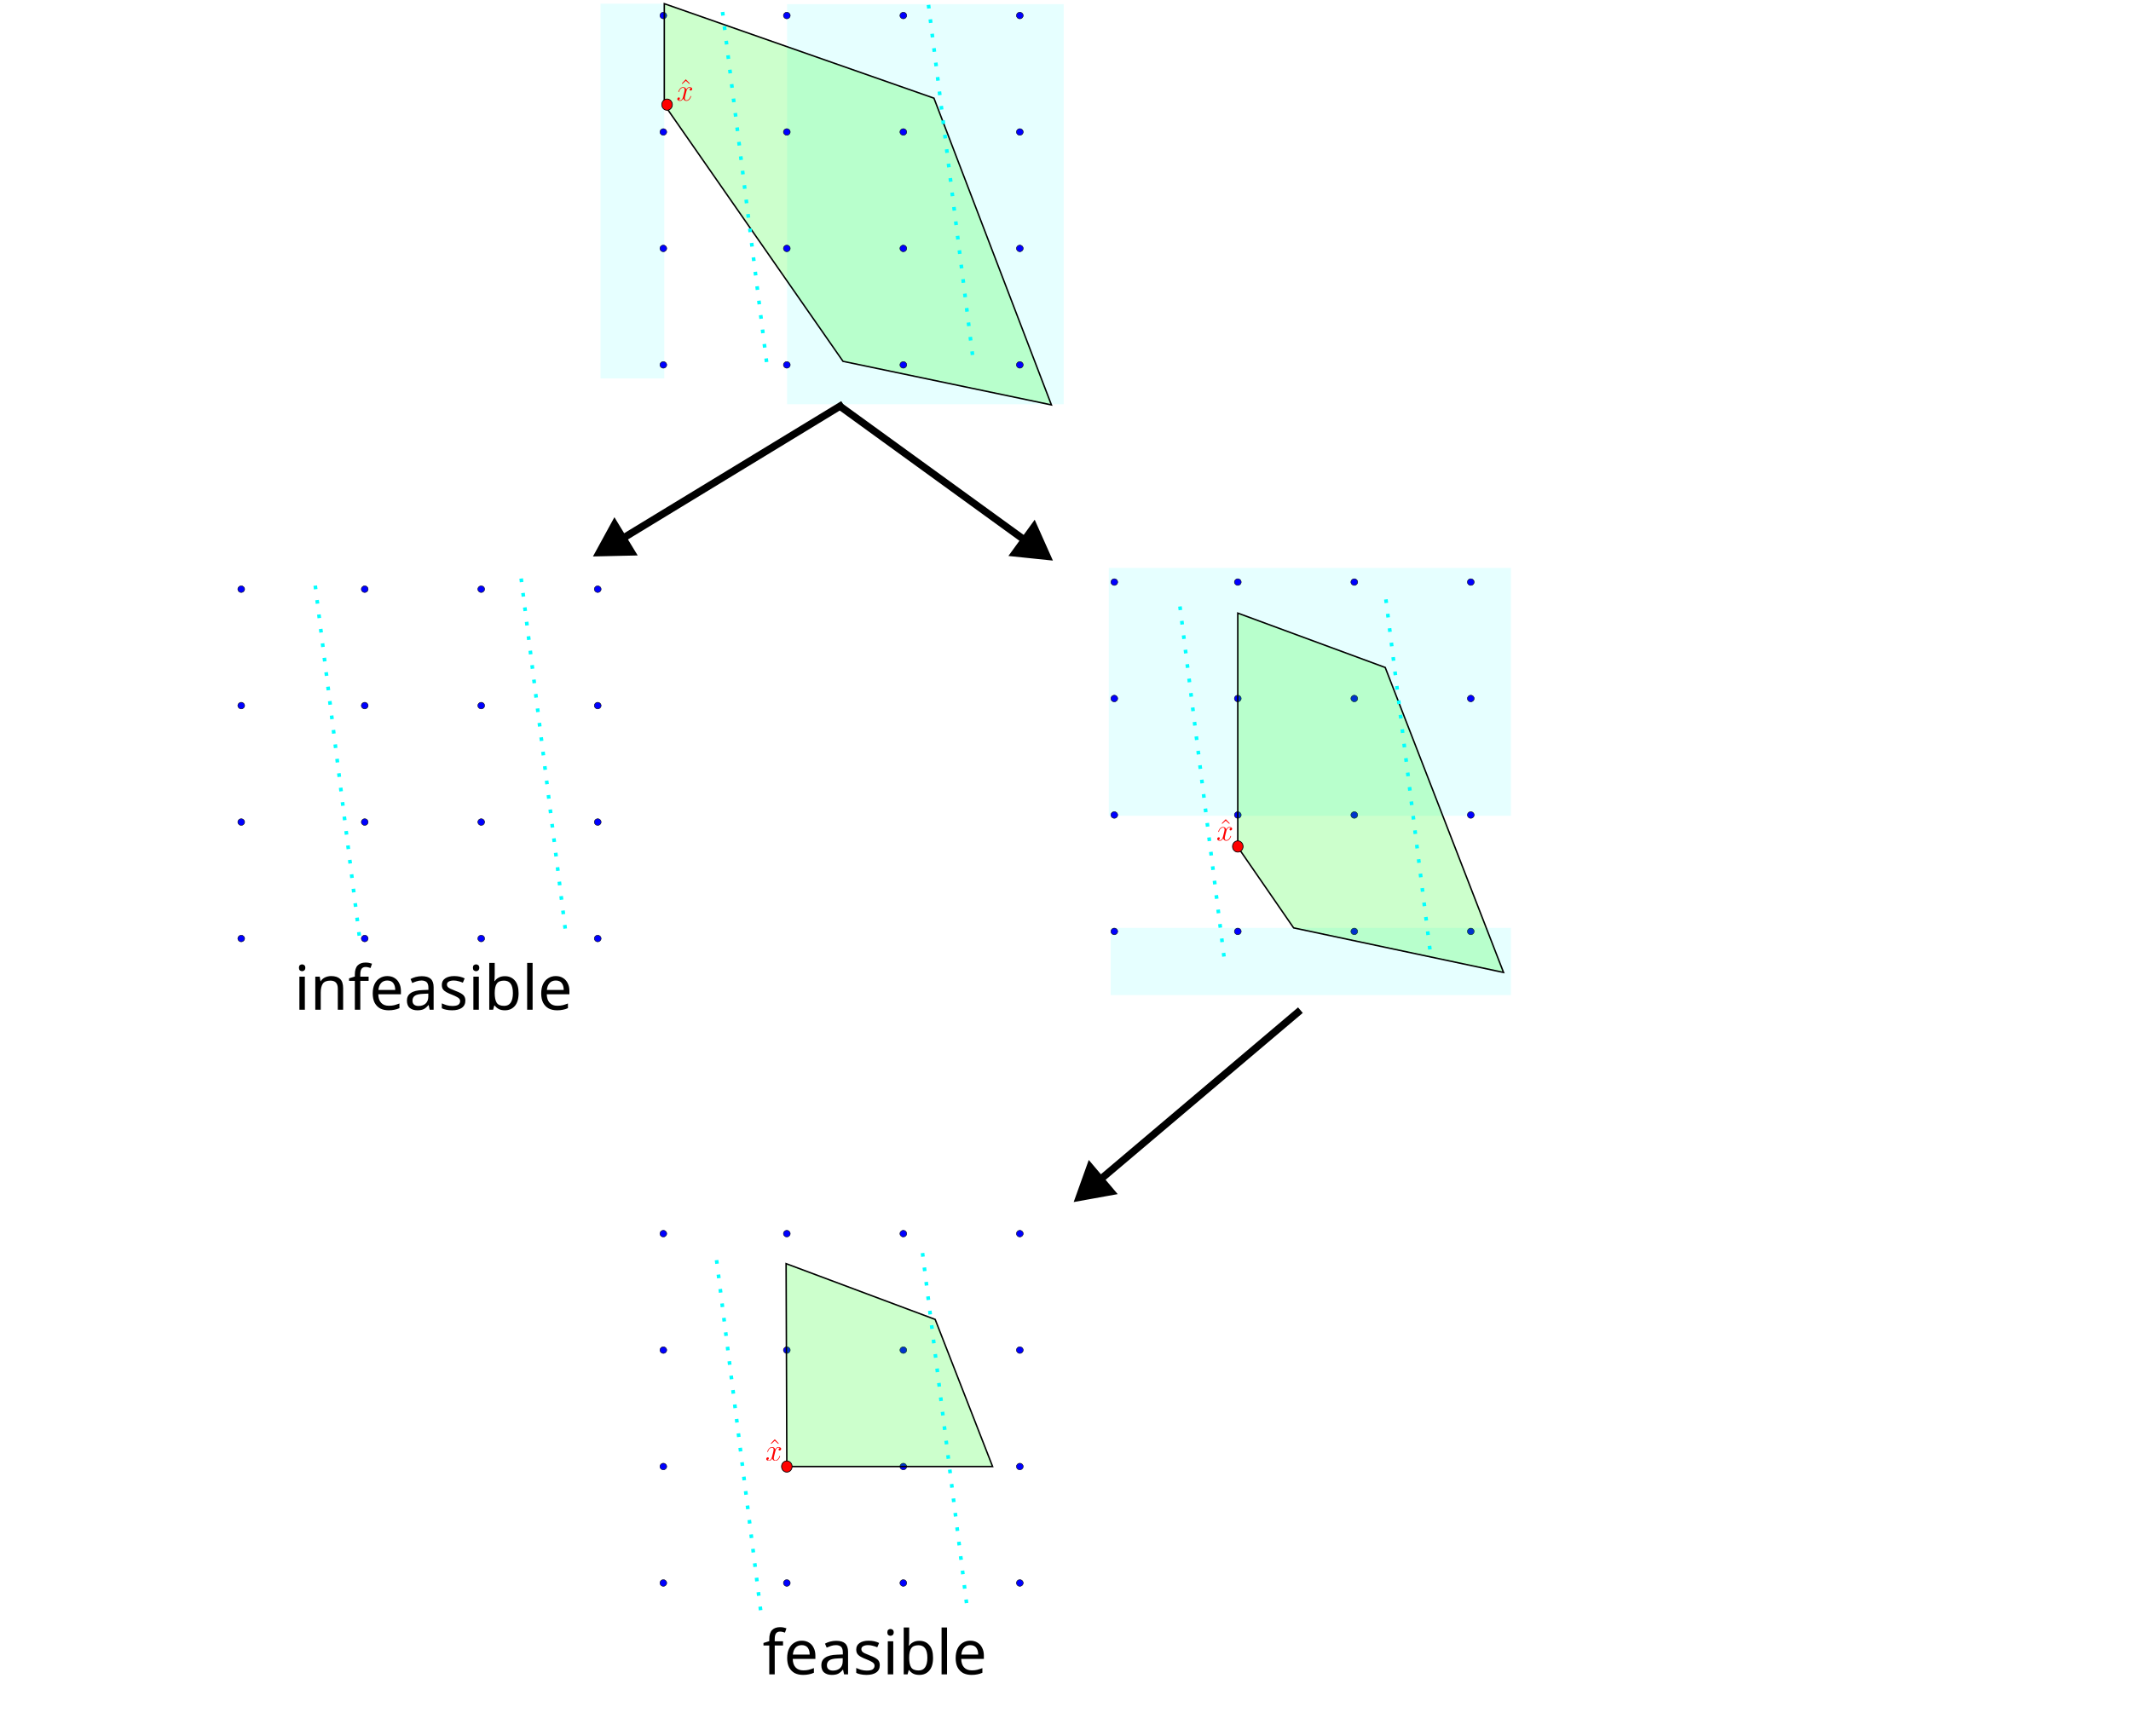
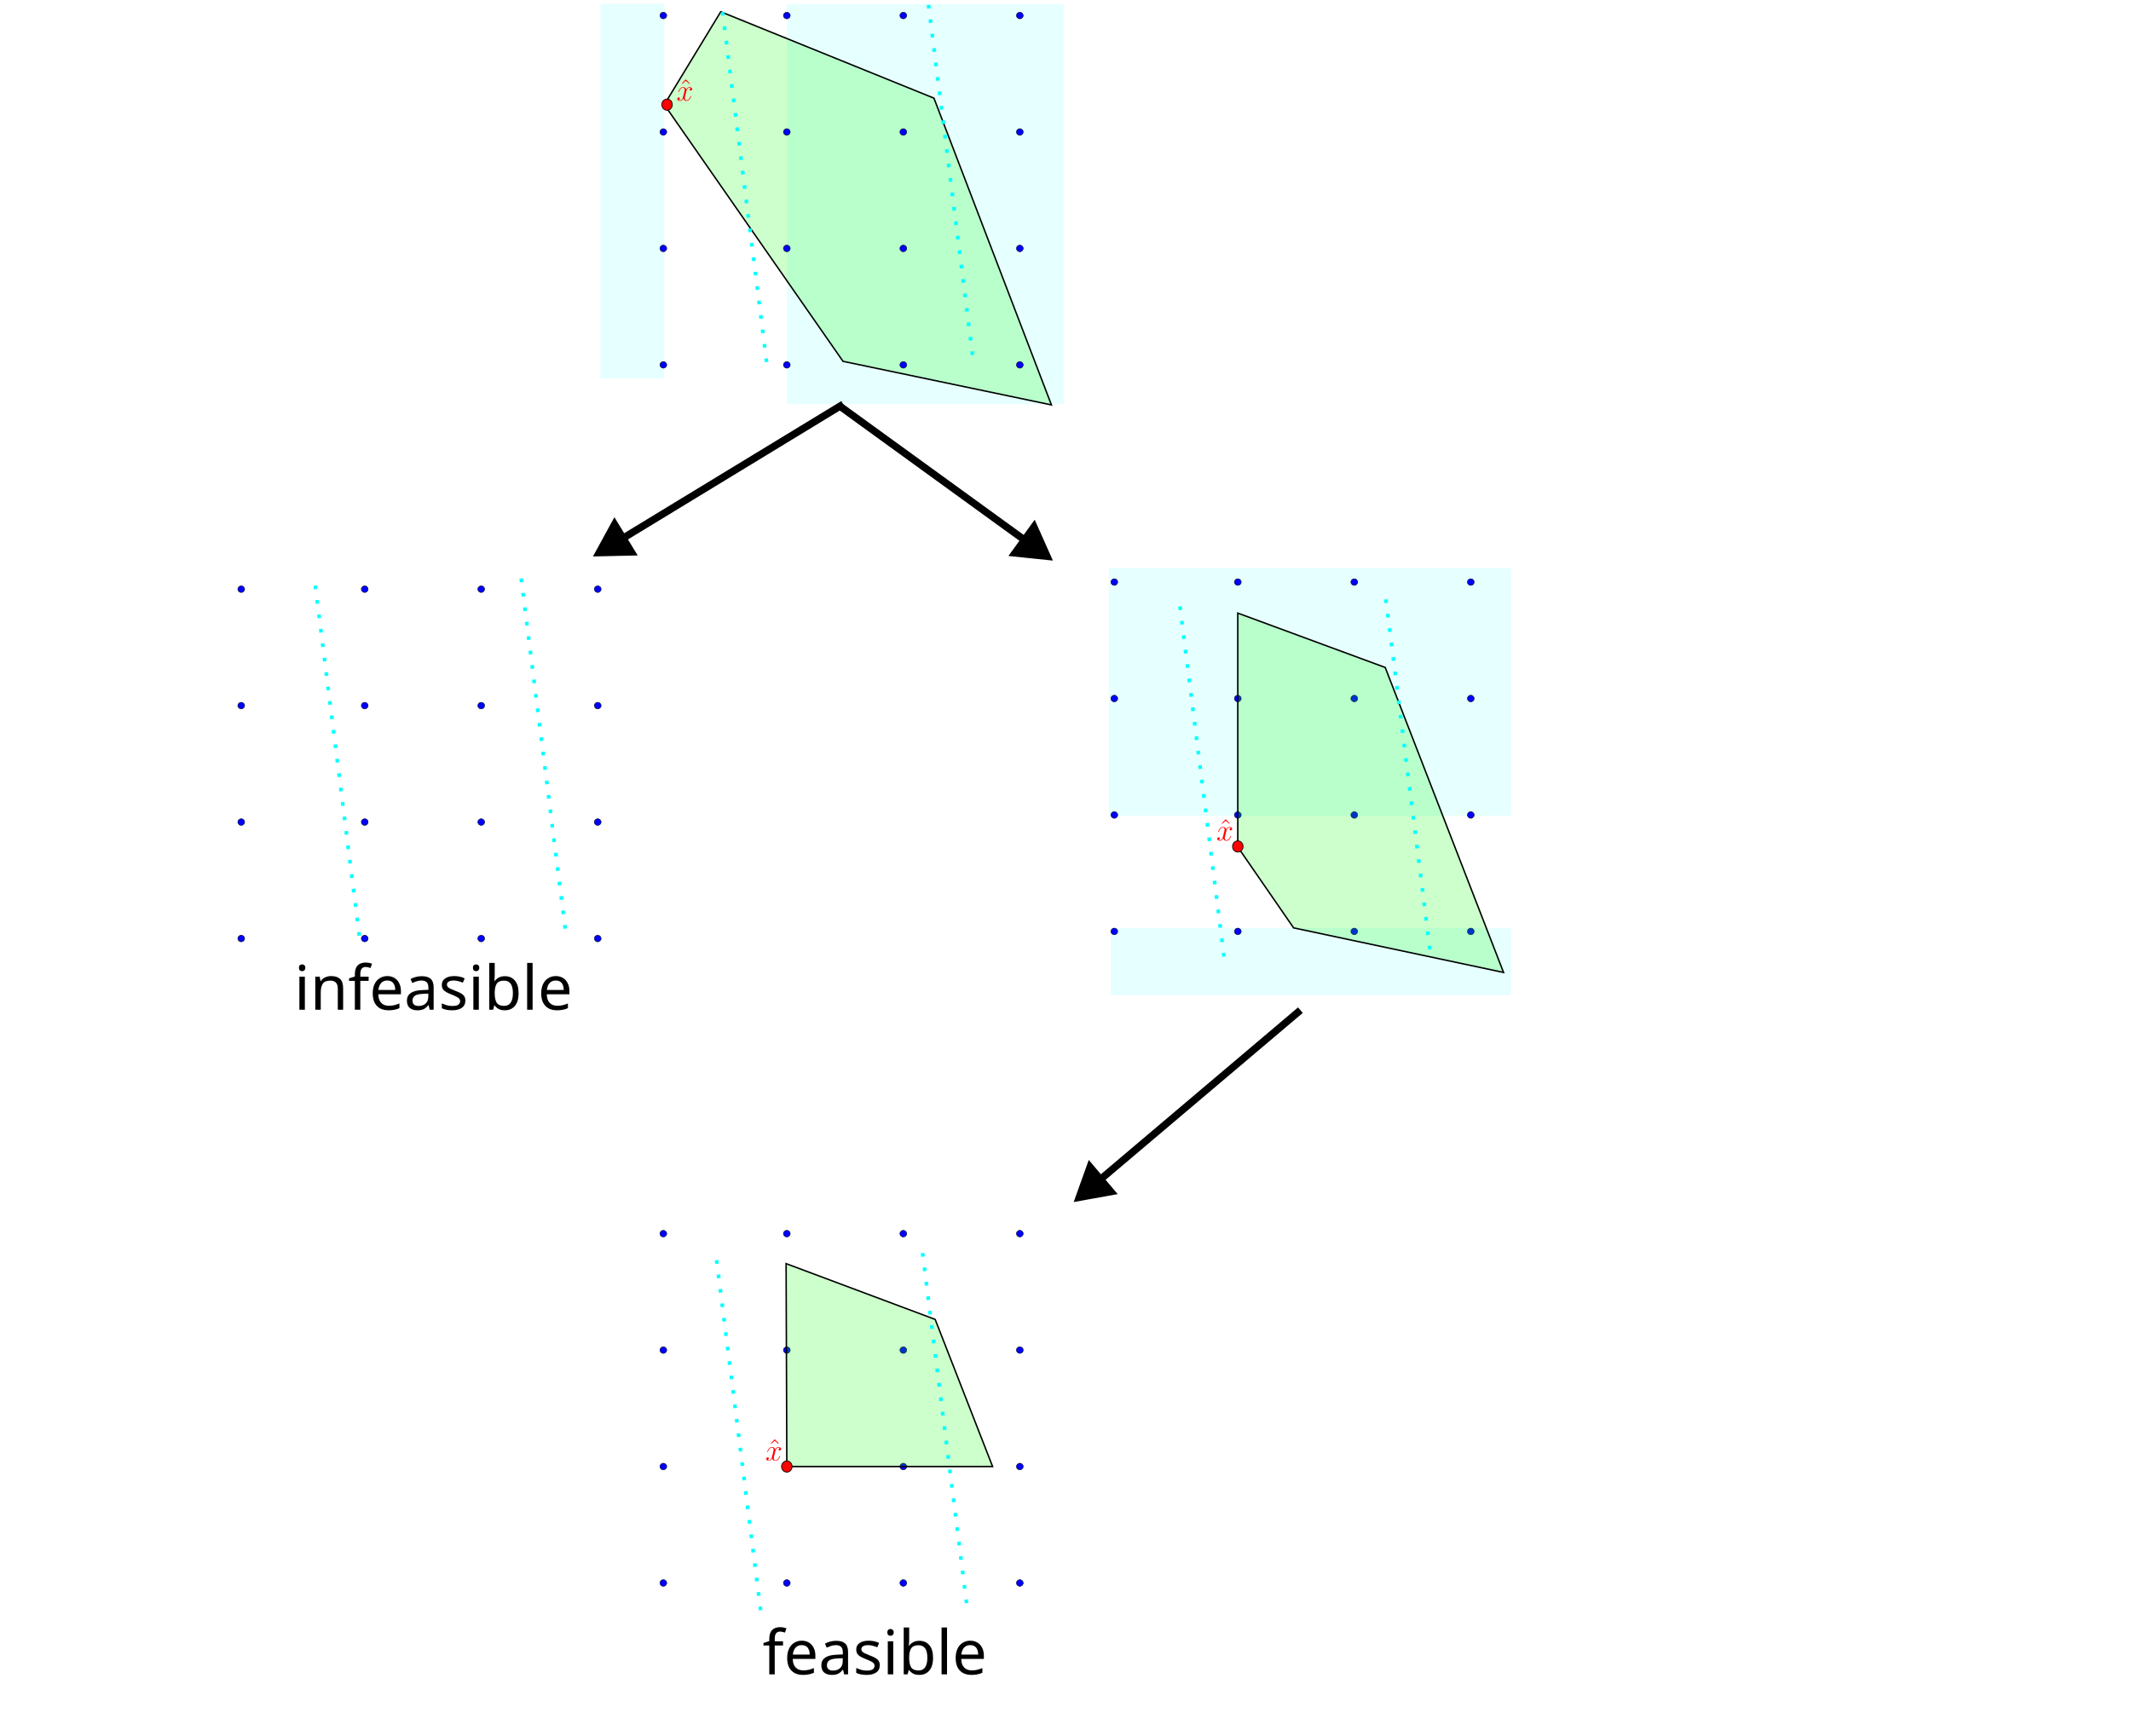
<svg xmlns="http://www.w3.org/2000/svg" width="292.876mm" height="238.552mm" viewBox="0 0 292.876 238.552" version="1.1" id="svg37558">
  <defs id="defs37555">
    <marker style="overflow:visible" id="TriangleStart" refX="0" refY="0" orient="auto-start-reverse" markerWidth="5.324" markerHeight="6.155" viewBox="0 0 5.324 6.155" preserveAspectRatio="xMidYMid">
      <path transform="scale(0.5)" style="fill:context-stroke;fill-rule:evenodd;stroke:context-stroke;stroke-width:1pt" d="M 5.77,0 -2.88,5 V -5 Z" id="path135" />
    </marker>
    <clipPath id="clipPath9973">
      <path clip-rule="nonzero" d="M 14,14 H 43 V 28.836 H 14 Z m 0,0" id="path6578" />
    </clipPath>
    <clipPath id="clipPath9062">
      <path clip-rule="nonzero" d="m 7,5 h 12 v 6.066 H 7 Z m 0,0" id="path4863" />
    </clipPath>
    <clipPath id="clipPath1590">
      <path clip-rule="nonzero" d="m 7,5 h 9 v 6.066 H 7 Z m 0,0" id="path7390" />
    </clipPath>
    <clipPath id="clipPath2948">
      <path clip-rule="nonzero" d="m 15,5 h 5 v 6.066 h -5 z m 0,0" id="path7932" />
    </clipPath>
    <clipPath id="clipPath7494">
      <path clip-rule="nonzero" d="m 20,5 h 12 v 6.066 H 20 Z m 0,0" id="path9555" />
    </clipPath>
    <clipPath id="clipPath3567">
      <path clip-rule="nonzero" d="M 0,0 H 34 V 11.988 H 0 Z m 0,0" id="path1464" />
    </clipPath>
    <clipPath id="clipPath9450">
      <path clip-rule="nonzero" d="m 41,6 h 13 v 5.988 H 41 Z m 0,0" id="path8909" />
    </clipPath>
    <clipPath id="clipPath243">
      <path clip-rule="nonzero" d="m 54,0 h 4 v 11.988 h -4 z m 0,0" id="path9050" />
    </clipPath>
    <clipPath id="clipPath5425">
      <path clip-rule="nonzero" d="M 0,0 H 5 V 5.148 H 0 Z m 0,0" id="path3411" />
    </clipPath>
    <clipPath id="clipPath4204">
      <path clip-rule="nonzero" d="M 0,3 H 6.652 V 8.301 H 0 Z m 0,0" id="path243" />
    </clipPath>
    <clipPath id="clipPath4726">
      <path clip-rule="nonzero" d="M 0,0 H 34 V 11.953 H 0 Z m 0,0" id="path5399" />
    </clipPath>
    <clipPath id="clipPath4014">
      <path clip-rule="nonzero" d="m 41,0 h 4 v 11.953 h -4 z m 0,0" id="path1291" />
    </clipPath>
    <clipPath id="clipPath6702">
      <path clip-rule="nonzero" d="M 0,2 H 7 V 8.047 H 0 Z m 0,0" id="path7622" />
    </clipPath>
    <clipPath id="clipPath7501">
      <path clip-rule="nonzero" d="M 0,3 H 6.652 V 8.301 H 0 Z m 0,0" id="path256" />
    </clipPath>
    <clipPath id="clipPath4959">
      <path clip-rule="nonzero" d="M 1,0 H 4 V 11.953 H 1 Z m 0,0" id="path8237" />
    </clipPath>
    <clipPath id="clipPath1500">
      <path clip-rule="nonzero" d="m 26,7 h 3 v 4.953 h -3 z m 0,0" id="path7387" />
    </clipPath>
    <clipPath id="clipPath6884">
      <path clip-rule="nonzero" d="m 43,0 h 4 v 11.953 h -4 z m 0,0" id="path5489" />
    </clipPath>
    <clipPath id="clipPath5482">
      <path clip-rule="nonzero" d="M 1,0 H 4 V 11.953 H 1 Z m 0,0" id="path7179" />
    </clipPath>
    <clipPath id="clipPath234">
      <path clip-rule="nonzero" d="m 29,7 h 3 v 4.953 h -3 z m 0,0" id="path5732" />
    </clipPath>
    <clipPath id="clipPath3980">
      <path clip-rule="nonzero" d="m 46,0 h 4 v 11.953 h -4 z m 0,0" id="path2864" />
    </clipPath>
    <clipPath id="clipPath1033">
      <path clip-rule="nonzero" d="M 1,0 H 4 V 11.953 H 1 Z m 0,0" id="path2771" />
    </clipPath>
    <clipPath id="clipPath563">
      <path clip-rule="nonzero" d="m 29,7 h 3 v 4.953 h -3 z m 0,0" id="path4974" />
    </clipPath>
    <clipPath id="clipPath8352">
      <path clip-rule="nonzero" d="M 43,0 H 53 V 11.953 H 43 Z m 0,0" id="path4824" />
    </clipPath>
    <clipPath id="clipPath3891">
      <path clip-rule="nonzero" d="M 1,0 H 4 V 11.953 H 1 Z m 0,0" id="path7264" />
    </clipPath>
    <clipPath id="clipPath8942">
      <path clip-rule="nonzero" d="m 29,7 h 3 v 4.953 h -3 z m 0,0" id="path4044" />
    </clipPath>
    <clipPath id="clipPath8629">
      <path clip-rule="nonzero" d="M 43,0 H 53 V 11.953 H 43 Z m 0,0" id="path1640" />
    </clipPath>
  </defs>
  <g id="layer1" transform="translate(-237.2349,-9.895489)">
    <rect style="fill:#00ffff;fill-opacity:0.1;stroke:none;stroke-width:0.106;stroke-dasharray:none;stroke-opacity:1" id="rect66826" width="8.762" height="51.512" x="319.771" y="10.402" />
    <rect style="fill:#00ffff;fill-opacity:0.1;stroke:none;stroke-width:0.228;stroke-dasharray:none;stroke-opacity:1" id="rect67036" width="38.013" height="54.993" x="345.411" y="10.467" />
    <ellipse style="fill:#0000ff;fill-opacity:1;stroke:#000000;stroke-width:0.063;stroke-dasharray:none;stroke-opacity:1" id="path3632" cx="328.4" cy="12.029" rx="0.468" ry="0.455" />
    <ellipse style="fill:#0000ff;fill-opacity:1;stroke:#000000;stroke-width:0.063;stroke-dasharray:none;stroke-opacity:1" id="ellipse5556" cx="345.373" cy="12.029" rx="0.468" ry="0.455" />
    <ellipse style="fill:#0000ff;fill-opacity:1;stroke:#000000;stroke-width:0.063;stroke-dasharray:none;stroke-opacity:1" id="ellipse5560" cx="361.384" cy="12.029" rx="0.468" ry="0.455" />
    <ellipse style="fill:#0000ff;fill-opacity:1;stroke:#000000;stroke-width:0.063;stroke-dasharray:none;stroke-opacity:1" id="ellipse5564" cx="377.395" cy="12.029" rx="0.468" ry="0.455" />
    <ellipse style="fill:#0000ff;fill-opacity:1;stroke:#000000;stroke-width:0.063;stroke-dasharray:none;stroke-opacity:1" id="ellipse5584" cx="328.4" cy="28.037" rx="0.468" ry="0.455" />
-     <path style="fill:#00ff00;fill-opacity:0.2;stroke:#000000;stroke-width:0.2;stroke-dasharray:none;stroke-opacity:1" d="m 328.533,10.402 v 13.878 l 24.562,35.284 28.642,5.99 -16.144,-42.164 z" id="path81279" />
+     <path style="fill:#00ff00;fill-opacity:0.2;stroke:#000000;stroke-width:0.2;stroke-dasharray:none;stroke-opacity:1" d="m 336.292,11.511 -7.759,12.769 24.562,35.284 28.642,5.99 -16.144,-42.164 z" id="path81279" />
    <ellipse style="fill:#0000ff;fill-opacity:1;stroke:#000000;stroke-width:0.063;stroke-dasharray:none;stroke-opacity:1" id="ellipse5588" cx="345.373" cy="28.037" rx="0.468" ry="0.455" />
    <ellipse style="fill:#0000ff;fill-opacity:1;stroke:#000000;stroke-width:0.063;stroke-dasharray:none;stroke-opacity:1" id="ellipse5592" cx="361.384" cy="28.037" rx="0.468" ry="0.455" />
    <ellipse style="fill:#0000ff;fill-opacity:1;stroke:#000000;stroke-width:0.063;stroke-dasharray:none;stroke-opacity:1" id="ellipse5596" cx="377.395" cy="28.037" rx="0.468" ry="0.455" />
    <ellipse style="fill:#0000ff;fill-opacity:1;stroke:#000000;stroke-width:0.063;stroke-dasharray:none;stroke-opacity:1" id="ellipse5616" cx="328.4" cy="44.044" rx="0.468" ry="0.455" />
    <ellipse style="fill:#0000ff;fill-opacity:1;stroke:#000000;stroke-width:0.063;stroke-dasharray:none;stroke-opacity:1" id="ellipse5620" cx="345.373" cy="44.044" rx="0.468" ry="0.455" />
    <ellipse style="fill:#0000ff;fill-opacity:1;stroke:#000000;stroke-width:0.063;stroke-dasharray:none;stroke-opacity:1" id="ellipse5624" cx="361.384" cy="44.044" rx="0.468" ry="0.455" />
    <ellipse style="fill:#0000ff;fill-opacity:1;stroke:#000000;stroke-width:0.063;stroke-dasharray:none;stroke-opacity:1" id="ellipse5628" cx="377.395" cy="44.044" rx="0.468" ry="0.455" />
    <ellipse style="fill:#0000ff;fill-opacity:1;stroke:#000000;stroke-width:0.063;stroke-dasharray:none;stroke-opacity:1" id="ellipse5648" cx="328.4" cy="60.051" rx="0.468" ry="0.455" />
    <ellipse style="fill:#0000ff;fill-opacity:1;stroke:#000000;stroke-width:0.063;stroke-dasharray:none;stroke-opacity:1" id="ellipse5652" cx="345.373" cy="60.051" rx="0.468" ry="0.455" />
    <ellipse style="fill:#0000ff;fill-opacity:1;stroke:#000000;stroke-width:0.063;stroke-dasharray:none;stroke-opacity:1" id="ellipse5656" cx="361.384" cy="60.051" rx="0.468" ry="0.455" />
    <ellipse style="fill:#0000ff;fill-opacity:1;stroke:#000000;stroke-width:0.063;stroke-dasharray:none;stroke-opacity:1" id="ellipse5660" cx="377.395" cy="60.051" rx="0.468" ry="0.455" />
    <g transform="translate(72.94624,30.08684)" id="g17785" style="fill:#00ffff">
      <g clip-path="url(#clipPath5425)" id="g17" transform="matrix(0.352778,0,0,0.352778,-0.170877,0.0418483)" style="fill:#00ffff">
        <g fill="#000000" fill-opacity="1" id="g15" style="fill:#00ffff">
          <g id="use13" transform="translate(0,5.147)" style="fill:#00ffff">
            <path d="M 3.647,2.724 C 3.429,2.703 3.321,2.692 3.134,2.831 3.052,2.87 2.909,3.044 2.891,3.231 2.868,3.464 3.024,3.637 3.258,3.659 3.537,3.687 3.888,3.47 3.934,3.003 3.99,2.428 3.488,1.939 2.664,1.859 1.109,1.707 -0.612,3.25 -0.777,4.945 -0.877,5.972 -0.332,6.982 0.881,7.101 2.498,7.259 3.647,6.099 3.662,5.944 3.67,5.866 3.598,5.796 3.552,5.792 3.521,5.789 3.504,5.803 3.384,5.901 2.523,6.837 1.387,6.899 0.92,6.854 0.112,6.775 -0.083,6.033 -0.025,5.443 0.016,5.023 0.331,3.892 0.829,3.124 1.195,2.594 1.91,2.021 2.657,2.094 c 0.156,0.015 0.807,0.095 0.99,0.63 z m 0,0" id="path23" style="fill:#00ffff" />
          </g>
        </g>
      </g>
    </g>
    <path style="fill:#000000;fill-opacity:0.2;stroke:#000000;stroke-width:1;stroke-dasharray:none;stroke-opacity:1;marker-end:url(#TriangleStart)" d="M 353.117,65.461 321.762,84.543" id="path47244" />
    <path style="fill:#000000;fill-opacity:0.2;stroke:#000000;stroke-width:1;stroke-dasharray:none;stroke-opacity:1;marker-end:url(#TriangleStart)" d="m 352.614,65.69 26.454,19.18" id="path48163" />
    <path style="fill:#000000;fill-opacity:0.2;stroke:#000000;stroke-width:1;stroke-dasharray:none;stroke-opacity:1;marker-end:url(#TriangleStart)" d="m 415.959,148.755 -28.453,24.084" id="path70128" />
    <text xml:space="preserve" style="font-size:8.467px;font-family:Calibri;-inkscape-font-specification:Calibri;fill:#000000;fill-opacity:1;stroke:none;stroke-width:0.2;stroke-dasharray:none;stroke-opacity:1" x="277.664" y="148.696" id="text70186">
      <tspan id="tspan70184" style="font-size:8.467px;fill:#000000;fill-opacity:1;stroke-width:0.2" x="277.664" y="148.696">infeasible</tspan>
    </text>
    <ellipse style="fill:#ff0000;fill-opacity:1;stroke:#000000;stroke-width:0.103;stroke-dasharray:none;stroke-opacity:1" id="ellipse46950" cx="328.913" cy="24.28" rx="0.727" ry="0.772" />
    <g transform="translate(330.3186,20.79866)" id="g47077" style="fill:#ff0000">
      <g fill="#000000" fill-opacity="1" id="g19" transform="matrix(0.352778,0,0,0.352778,-0.115755,-0.001808)" style="fill:#ff0000">
        <g id="use17" transform="translate(0.725,8.302)" style="fill:#ff0000">
          <path d="m 2.922,-8.297 -1.562,1.625 0.188,0.188 1.375,-1.234 1.375,1.234 0.188,-0.188 z m 0,0" id="path31" style="fill:#ff0000" />
        </g>
      </g>
      <g clip-path="url(#clipPath7501)" id="g25" transform="matrix(0.352778,0,0,0.352778,-0.115755,-0.001808)" style="fill:#ff0000">
        <g fill="#000000" fill-opacity="1" id="g23" style="fill:#ff0000">
          <g id="use21" transform="translate(0,8.302)" style="fill:#ff0000">
            <path d="m 5.672,-4.875 c -0.391,0.062 -0.531,0.359 -0.531,0.578 0,0.297 0.219,0.391 0.391,0.391 0.359,0 0.609,-0.312 0.609,-0.641 0,-0.5 -0.578,-0.719 -1.078,-0.719 -0.719,0 -1.125,0.719 -1.234,0.938 -0.281,-0.891 -1.016,-0.938 -1.234,-0.938 -1.219,0 -1.859,1.562 -1.859,1.828 0,0.047 0.047,0.109 0.125,0.109 0.094,0 0.125,-0.078 0.141,-0.125 0.406,-1.328 1.219,-1.578 1.562,-1.578 0.531,0 0.641,0.5 0.641,0.781 0,0.266 -0.078,0.547 -0.219,1.125 L 2.578,-1.5 c -0.172,0.719 -0.516,1.375 -1.156,1.375 -0.062,0 -0.359,0 -0.609,-0.156 C 1.25,-0.359 1.344,-0.719 1.344,-0.859 1.344,-1.094 1.156,-1.25 0.938,-1.25 c -0.297,0 -0.609,0.266 -0.609,0.641 0,0.5 0.562,0.734 1.078,0.734 0.578,0 0.984,-0.453 1.234,-0.953 C 2.828,-0.125 3.438,0.125 3.875,0.125 5.094,0.125 5.734,-1.453 5.734,-1.703 5.734,-1.766 5.688,-1.812 5.625,-1.812 5.516,-1.812 5.5,-1.75 5.469,-1.656 5.141,-0.609 4.453,-0.125 3.906,-0.125 3.484,-0.125 3.266,-0.438 3.266,-0.922 3.266,-1.188 3.312,-1.375 3.5,-2.156 L 3.922,-3.797 C 4.094,-4.5 4.5,-5.031 5.062,-5.031 c 0.016,0 0.359,0 0.609,0.156 z m 0,0" id="path35" style="fill:#ff0000" />
          </g>
        </g>
      </g>
    </g>
    <ellipse style="fill:#0000ff;fill-opacity:1;stroke:#000000;stroke-width:0.063;stroke-dasharray:none;stroke-opacity:1" id="ellipse82037" cx="270.388" cy="90.883" rx="0.468" ry="0.455" />
    <ellipse style="fill:#0000ff;fill-opacity:1;stroke:#000000;stroke-width:0.063;stroke-dasharray:none;stroke-opacity:1" id="ellipse82039" cx="287.361" cy="90.883" rx="0.468" ry="0.455" />
    <ellipse style="fill:#0000ff;fill-opacity:1;stroke:#000000;stroke-width:0.063;stroke-dasharray:none;stroke-opacity:1" id="ellipse82041" cx="303.371" cy="90.883" rx="0.468" ry="0.455" />
    <ellipse style="fill:#0000ff;fill-opacity:1;stroke:#000000;stroke-width:0.063;stroke-dasharray:none;stroke-opacity:1" id="ellipse82043" cx="319.382" cy="90.883" rx="0.468" ry="0.455" />
    <ellipse style="fill:#0000ff;fill-opacity:1;stroke:#000000;stroke-width:0.063;stroke-dasharray:none;stroke-opacity:1" id="ellipse82045" cx="270.388" cy="106.89" rx="0.468" ry="0.455" />
    <ellipse style="fill:#0000ff;fill-opacity:1;stroke:#000000;stroke-width:0.063;stroke-dasharray:none;stroke-opacity:1" id="ellipse82047" cx="287.361" cy="106.89" rx="0.468" ry="0.455" />
    <ellipse style="fill:#0000ff;fill-opacity:1;stroke:#000000;stroke-width:0.063;stroke-dasharray:none;stroke-opacity:1" id="ellipse82049" cx="303.371" cy="106.89" rx="0.468" ry="0.455" />
    <ellipse style="fill:#0000ff;fill-opacity:1;stroke:#000000;stroke-width:0.063;stroke-dasharray:none;stroke-opacity:1" id="ellipse82051" cx="319.382" cy="106.89" rx="0.468" ry="0.455" />
    <ellipse style="fill:#0000ff;fill-opacity:1;stroke:#000000;stroke-width:0.063;stroke-dasharray:none;stroke-opacity:1" id="ellipse82053" cx="270.388" cy="122.898" rx="0.468" ry="0.455" />
    <ellipse style="fill:#0000ff;fill-opacity:1;stroke:#000000;stroke-width:0.063;stroke-dasharray:none;stroke-opacity:1" id="ellipse82055" cx="287.361" cy="122.898" rx="0.468" ry="0.455" />
    <ellipse style="fill:#0000ff;fill-opacity:1;stroke:#000000;stroke-width:0.063;stroke-dasharray:none;stroke-opacity:1" id="ellipse82057" cx="303.371" cy="122.898" rx="0.468" ry="0.455" />
    <ellipse style="fill:#0000ff;fill-opacity:1;stroke:#000000;stroke-width:0.063;stroke-dasharray:none;stroke-opacity:1" id="ellipse82059" cx="319.382" cy="122.898" rx="0.468" ry="0.455" />
    <ellipse style="fill:#0000ff;fill-opacity:1;stroke:#000000;stroke-width:0.063;stroke-dasharray:none;stroke-opacity:1" id="ellipse82061" cx="270.388" cy="138.905" rx="0.468" ry="0.455" />
    <ellipse style="fill:#0000ff;fill-opacity:1;stroke:#000000;stroke-width:0.063;stroke-dasharray:none;stroke-opacity:1" id="ellipse82063" cx="287.361" cy="138.905" rx="0.468" ry="0.455" />
    <ellipse style="fill:#0000ff;fill-opacity:1;stroke:#000000;stroke-width:0.063;stroke-dasharray:none;stroke-opacity:1" id="ellipse82065" cx="303.371" cy="138.905" rx="0.468" ry="0.455" />
    <ellipse style="fill:#0000ff;fill-opacity:1;stroke:#000000;stroke-width:0.063;stroke-dasharray:none;stroke-opacity:1" id="ellipse82067" cx="319.382" cy="138.905" rx="0.468" ry="0.455" />
    <rect style="fill:#00ffff;fill-opacity:0.1;stroke:none;stroke-width:0.113;stroke-dasharray:none;stroke-opacity:1" id="rect89639" width="55.017" height="9.237" x="389.88" y="137.444" />
    <rect style="fill:#00ffff;fill-opacity:0.1;stroke:none;stroke-width:0.217;stroke-dasharray:none;stroke-opacity:1" id="rect89641" width="55.272" height="34.064" x="389.624" y="87.967" />
    <ellipse style="fill:#0000ff;fill-opacity:1;stroke:#000000;stroke-width:0.063;stroke-dasharray:none;stroke-opacity:1" id="ellipse89643" cx="390.38" cy="89.909" rx="0.468" ry="0.455" />
    <ellipse style="fill:#0000ff;fill-opacity:1;stroke:#000000;stroke-width:0.063;stroke-dasharray:none;stroke-opacity:1" id="ellipse89645" cx="407.353" cy="89.909" rx="0.468" ry="0.455" />
    <ellipse style="fill:#0000ff;fill-opacity:1;stroke:#000000;stroke-width:0.063;stroke-dasharray:none;stroke-opacity:1" id="ellipse89647" cx="423.364" cy="89.909" rx="0.468" ry="0.455" />
    <ellipse style="fill:#0000ff;fill-opacity:1;stroke:#000000;stroke-width:0.063;stroke-dasharray:none;stroke-opacity:1" id="ellipse89649" cx="439.374" cy="89.909" rx="0.468" ry="0.455" />
    <ellipse style="fill:#0000ff;fill-opacity:1;stroke:#000000;stroke-width:0.063;stroke-dasharray:none;stroke-opacity:1" id="ellipse89651" cx="390.38" cy="105.916" rx="0.468" ry="0.455" />
    <ellipse style="fill:#0000ff;fill-opacity:1;stroke:#000000;stroke-width:0.063;stroke-dasharray:none;stroke-opacity:1" id="ellipse89655" cx="407.353" cy="105.916" rx="0.468" ry="0.455" />
    <ellipse style="fill:#0000ff;fill-opacity:1;stroke:#000000;stroke-width:0.063;stroke-dasharray:none;stroke-opacity:1" id="ellipse89657" cx="423.364" cy="105.916" rx="0.468" ry="0.455" />
    <ellipse style="fill:#0000ff;fill-opacity:1;stroke:#000000;stroke-width:0.063;stroke-dasharray:none;stroke-opacity:1" id="ellipse89659" cx="439.374" cy="105.916" rx="0.468" ry="0.455" />
    <ellipse style="fill:#0000ff;fill-opacity:1;stroke:#000000;stroke-width:0.063;stroke-dasharray:none;stroke-opacity:1" id="ellipse89661" cx="390.38" cy="121.924" rx="0.468" ry="0.455" />
    <ellipse style="fill:#0000ff;fill-opacity:1;stroke:#000000;stroke-width:0.063;stroke-dasharray:none;stroke-opacity:1" id="ellipse89663" cx="407.353" cy="121.924" rx="0.468" ry="0.455" />
    <ellipse style="fill:#0000ff;fill-opacity:1;stroke:#000000;stroke-width:0.063;stroke-dasharray:none;stroke-opacity:1" id="ellipse89665" cx="423.364" cy="121.924" rx="0.468" ry="0.455" />
    <ellipse style="fill:#0000ff;fill-opacity:1;stroke:#000000;stroke-width:0.063;stroke-dasharray:none;stroke-opacity:1" id="ellipse89667" cx="439.374" cy="121.924" rx="0.468" ry="0.455" />
    <ellipse style="fill:#0000ff;fill-opacity:1;stroke:#000000;stroke-width:0.063;stroke-dasharray:none;stroke-opacity:1" id="ellipse89669" cx="390.38" cy="137.931" rx="0.468" ry="0.455" />
    <ellipse style="fill:#0000ff;fill-opacity:1;stroke:#000000;stroke-width:0.063;stroke-dasharray:none;stroke-opacity:1" id="ellipse89671" cx="407.353" cy="137.931" rx="0.468" ry="0.455" />
    <ellipse style="fill:#0000ff;fill-opacity:1;stroke:#000000;stroke-width:0.063;stroke-dasharray:none;stroke-opacity:1" id="ellipse89673" cx="423.364" cy="137.931" rx="0.468" ry="0.455" />
    <ellipse style="fill:#0000ff;fill-opacity:1;stroke:#000000;stroke-width:0.063;stroke-dasharray:none;stroke-opacity:1" id="ellipse89675" cx="439.374" cy="137.931" rx="0.468" ry="0.455" />
    <path style="fill:#00ff00;fill-opacity:0.2;stroke:#000000;stroke-width:0.2;stroke-dasharray:none;stroke-opacity:1" d="m 443.876,143.569 -16.263,-41.92 -20.26,-7.473 v 32.154 l 7.67,11.113 z" id="path89707" />
    <ellipse style="fill:#ff0000;fill-opacity:1;stroke:#000000;stroke-width:0.103;stroke-dasharray:none;stroke-opacity:1" id="ellipse89677" cx="407.353" cy="126.253" rx="0.727" ry="0.772" />
    <g transform="translate(404.5236,122.5028)" id="g89693" style="fill:#ff0000">
      <g fill="#000000" fill-opacity="1" id="g89683" transform="matrix(0.352778,0,0,0.352778,-0.115755,-0.001808)" style="fill:#ff0000">
        <g id="g89681" transform="translate(0.725,8.302)" style="fill:#ff0000">
          <path d="m 2.922,-8.297 -1.562,1.625 0.188,0.188 1.375,-1.234 1.375,1.234 0.188,-0.188 z m 0,0" id="path89679" style="fill:#ff0000" />
        </g>
      </g>
      <g clip-path="url(#clipPath7501)" id="g89691" transform="matrix(0.352778,0,0,0.352778,-0.115755,-0.001808)" style="fill:#ff0000">
        <g fill="#000000" fill-opacity="1" id="g89689" style="fill:#ff0000">
          <g id="g89687" transform="translate(0,8.302)" style="fill:#ff0000">
            <path d="m 5.672,-4.875 c -0.391,0.062 -0.531,0.359 -0.531,0.578 0,0.297 0.219,0.391 0.391,0.391 0.359,0 0.609,-0.312 0.609,-0.641 0,-0.5 -0.578,-0.719 -1.078,-0.719 -0.719,0 -1.125,0.719 -1.234,0.938 -0.281,-0.891 -1.016,-0.938 -1.234,-0.938 -1.219,0 -1.859,1.562 -1.859,1.828 0,0.047 0.047,0.109 0.125,0.109 0.094,0 0.125,-0.078 0.141,-0.125 0.406,-1.328 1.219,-1.578 1.562,-1.578 0.531,0 0.641,0.5 0.641,0.781 0,0.266 -0.078,0.547 -0.219,1.125 L 2.578,-1.5 c -0.172,0.719 -0.516,1.375 -1.156,1.375 -0.062,0 -0.359,0 -0.609,-0.156 C 1.25,-0.359 1.344,-0.719 1.344,-0.859 1.344,-1.094 1.156,-1.25 0.938,-1.25 c -0.297,0 -0.609,0.266 -0.609,0.641 0,0.5 0.562,0.734 1.078,0.734 0.578,0 0.984,-0.453 1.234,-0.953 C 2.828,-0.125 3.438,0.125 3.875,0.125 5.094,0.125 5.734,-1.453 5.734,-1.703 5.734,-1.766 5.688,-1.812 5.625,-1.812 5.516,-1.812 5.5,-1.75 5.469,-1.656 5.141,-0.609 4.453,-0.125 3.906,-0.125 3.484,-0.125 3.266,-0.438 3.266,-0.922 3.266,-1.188 3.312,-1.375 3.5,-2.156 L 3.922,-3.797 C 4.094,-4.5 4.5,-5.031 5.062,-5.031 c 0.016,0 0.359,0 0.609,0.156 z m 0,0" id="path89685" style="fill:#ff0000" />
          </g>
        </g>
      </g>
    </g>
    <ellipse style="fill:#0000ff;fill-opacity:1;stroke:#000000;stroke-width:0.063;stroke-dasharray:none;stroke-opacity:1" id="ellipse89713" cx="328.4" cy="179.475" rx="0.468" ry="0.455" />
    <ellipse style="fill:#0000ff;fill-opacity:1;stroke:#000000;stroke-width:0.063;stroke-dasharray:none;stroke-opacity:1" id="ellipse89715" cx="345.373" cy="179.475" rx="0.468" ry="0.455" />
    <ellipse style="fill:#0000ff;fill-opacity:1;stroke:#000000;stroke-width:0.063;stroke-dasharray:none;stroke-opacity:1" id="ellipse89717" cx="361.384" cy="179.475" rx="0.468" ry="0.455" />
    <ellipse style="fill:#0000ff;fill-opacity:1;stroke:#000000;stroke-width:0.063;stroke-dasharray:none;stroke-opacity:1" id="ellipse89719" cx="377.395" cy="179.475" rx="0.468" ry="0.455" />
    <ellipse style="fill:#0000ff;fill-opacity:1;stroke:#000000;stroke-width:0.063;stroke-dasharray:none;stroke-opacity:1" id="ellipse89721" cx="328.4" cy="195.482" rx="0.468" ry="0.455" />
    <ellipse style="fill:#0000ff;fill-opacity:1;stroke:#000000;stroke-width:0.063;stroke-dasharray:none;stroke-opacity:1" id="ellipse89723" cx="345.373" cy="195.482" rx="0.468" ry="0.455" />
    <ellipse style="fill:#0000ff;fill-opacity:1;stroke:#000000;stroke-width:0.063;stroke-dasharray:none;stroke-opacity:1" id="ellipse89725" cx="361.384" cy="195.482" rx="0.468" ry="0.455" />
    <ellipse style="fill:#0000ff;fill-opacity:1;stroke:#000000;stroke-width:0.063;stroke-dasharray:none;stroke-opacity:1" id="ellipse89727" cx="377.395" cy="195.482" rx="0.468" ry="0.455" />
    <ellipse style="fill:#0000ff;fill-opacity:1;stroke:#000000;stroke-width:0.063;stroke-dasharray:none;stroke-opacity:1" id="ellipse89729" cx="328.4" cy="211.489" rx="0.468" ry="0.455" />
    <ellipse style="fill:#0000ff;fill-opacity:1;stroke:#000000;stroke-width:0.063;stroke-dasharray:none;stroke-opacity:1" id="ellipse89731" cx="345.373" cy="211.489" rx="0.468" ry="0.455" />
    <ellipse style="fill:#0000ff;fill-opacity:1;stroke:#000000;stroke-width:0.063;stroke-dasharray:none;stroke-opacity:1" id="ellipse89733" cx="361.384" cy="211.489" rx="0.468" ry="0.455" />
    <ellipse style="fill:#0000ff;fill-opacity:1;stroke:#000000;stroke-width:0.063;stroke-dasharray:none;stroke-opacity:1" id="ellipse89735" cx="377.395" cy="211.489" rx="0.468" ry="0.455" />
    <ellipse style="fill:#0000ff;fill-opacity:1;stroke:#000000;stroke-width:0.063;stroke-dasharray:none;stroke-opacity:1" id="ellipse89737" cx="328.4" cy="227.497" rx="0.468" ry="0.455" />
    <ellipse style="fill:#0000ff;fill-opacity:1;stroke:#000000;stroke-width:0.063;stroke-dasharray:none;stroke-opacity:1" id="ellipse89739" cx="345.373" cy="227.497" rx="0.468" ry="0.455" />
    <ellipse style="fill:#0000ff;fill-opacity:1;stroke:#000000;stroke-width:0.063;stroke-dasharray:none;stroke-opacity:1" id="ellipse89741" cx="361.384" cy="227.497" rx="0.468" ry="0.455" />
    <ellipse style="fill:#0000ff;fill-opacity:1;stroke:#000000;stroke-width:0.063;stroke-dasharray:none;stroke-opacity:1" id="ellipse89743" cx="377.395" cy="227.497" rx="0.468" ry="0.455" />
    <path style="fill:#00ff00;fill-opacity:0.2;stroke:#000000;stroke-width:0.2;stroke-dasharray:none;stroke-opacity:1" d="m 345.373,211.489 -0.1,-27.89 20.488,7.667 7.891,20.223 z" id="path89777" />
    <ellipse style="fill:#ff0000;fill-opacity:1;stroke:#000000;stroke-width:0.103;stroke-dasharray:none;stroke-opacity:1" id="ellipse89747" cx="345.373" cy="211.489" rx="0.727" ry="0.772" />
    <g transform="translate(342.5441,207.7392)" id="g89763" style="fill:#ff0000">
      <g fill="#000000" fill-opacity="1" id="g89753" transform="matrix(0.352778,0,0,0.352778,-0.115755,-0.001808)" style="fill:#ff0000">
        <g id="g89751" transform="translate(0.725,8.302)" style="fill:#ff0000">
          <path d="m 2.922,-8.297 -1.562,1.625 0.188,0.188 1.375,-1.234 1.375,1.234 0.188,-0.188 z m 0,0" id="path89749" style="fill:#ff0000" />
        </g>
      </g>
      <g clip-path="url(#clipPath7501)" id="g89761" transform="matrix(0.352778,0,0,0.352778,-0.115755,-0.001808)" style="fill:#ff0000">
        <g fill="#000000" fill-opacity="1" id="g89759" style="fill:#ff0000">
          <g id="g89757" transform="translate(0,8.302)" style="fill:#ff0000">
            <path d="m 5.672,-4.875 c -0.391,0.062 -0.531,0.359 -0.531,0.578 0,0.297 0.219,0.391 0.391,0.391 0.359,0 0.609,-0.312 0.609,-0.641 0,-0.5 -0.578,-0.719 -1.078,-0.719 -0.719,0 -1.125,0.719 -1.234,0.938 -0.281,-0.891 -1.016,-0.938 -1.234,-0.938 -1.219,0 -1.859,1.562 -1.859,1.828 0,0.047 0.047,0.109 0.125,0.109 0.094,0 0.125,-0.078 0.141,-0.125 0.406,-1.328 1.219,-1.578 1.562,-1.578 0.531,0 0.641,0.5 0.641,0.781 0,0.266 -0.078,0.547 -0.219,1.125 L 2.578,-1.5 c -0.172,0.719 -0.516,1.375 -1.156,1.375 -0.062,0 -0.359,0 -0.609,-0.156 C 1.25,-0.359 1.344,-0.719 1.344,-0.859 1.344,-1.094 1.156,-1.25 0.938,-1.25 c -0.297,0 -0.609,0.266 -0.609,0.641 0,0.5 0.562,0.734 1.078,0.734 0.578,0 0.984,-0.453 1.234,-0.953 C 2.828,-0.125 3.438,0.125 3.875,0.125 5.094,0.125 5.734,-1.453 5.734,-1.703 5.734,-1.766 5.688,-1.812 5.625,-1.812 5.516,-1.812 5.5,-1.75 5.469,-1.656 5.141,-0.609 4.453,-0.125 3.906,-0.125 3.484,-0.125 3.266,-0.438 3.266,-0.922 3.266,-1.188 3.312,-1.375 3.5,-2.156 L 3.922,-3.797 C 4.094,-4.5 4.5,-5.031 5.062,-5.031 c 0.016,0 0.359,0 0.609,0.156 z m 0,0" id="path89755" style="fill:#ff0000" />
          </g>
        </g>
      </g>
    </g>
    <text xml:space="preserve" style="font-size:8.467px;font-family:Calibri;-inkscape-font-specification:Calibri;fill:#000000;fill-opacity:1;stroke:none;stroke-width:0.2;stroke-dasharray:none;stroke-opacity:1" x="342.041" y="240.054" id="text89855">
      <tspan id="tspan89853" style="font-size:8.467px;fill:#000000;fill-opacity:1;stroke-width:0.2" x="342.041" y="240.054">feasible</tspan>
    </text>
    <path style="fill:#00ff00;fill-opacity:0.2;stroke:#00ffff;stroke-width:0.5;stroke-dasharray:0.5, 1.5;stroke-dashoffset:0;stroke-opacity:1" d="m 336.54,11.542 6.162,48.996" id="path89963" />
    <path style="fill:#00ff00;fill-opacity:0.2;stroke:#00ffff;stroke-width:0.5;stroke-dasharray:0.5, 1.5;stroke-dashoffset:0;stroke-opacity:1" d="m 364.843,10.568 6.162,48.996" id="path90289" />
    <path style="fill:#00ff00;fill-opacity:0.2;stroke:#00ffff;stroke-width:0.5;stroke-dasharray:0.5, 1.5;stroke-dashoffset:0;stroke-opacity:1" d="m 280.561,90.396 6.162,48.996" id="path90291" />
    <path style="fill:#00ff00;fill-opacity:0.2;stroke:#00ffff;stroke-width:0.5;stroke-dasharray:0.5, 1.5;stroke-dashoffset:0;stroke-opacity:1" d="m 308.863,89.422 6.162,48.996" id="path90293" />
    <path style="fill:#00ff00;fill-opacity:0.2;stroke:#00ffff;stroke-width:0.5;stroke-dasharray:0.5, 1.5;stroke-dashoffset:0;stroke-opacity:1" d="m 399.404,93.262 6.162,48.996" id="path90295" />
    <path style="fill:#00ff00;fill-opacity:0.2;stroke:#00ffff;stroke-width:0.5;stroke-dasharray:0.5, 1.5;stroke-dashoffset:0;stroke-opacity:1" d="m 427.706,92.288 6.162,48.996" id="path90297" />
    <path style="fill:#00ff00;fill-opacity:0.2;stroke:#00ffff;stroke-width:0.5;stroke-dasharray:0.5, 1.5;stroke-dashoffset:0;stroke-opacity:1" d="m 335.72,183.118 6.162,48.996" id="path90299" />
    <path style="fill:#00ff00;fill-opacity:0.2;stroke:#00ffff;stroke-width:0.5;stroke-dasharray:0.5, 1.5;stroke-dashoffset:0;stroke-opacity:1" d="m 364.023,182.144 6.162,48.996" id="path90301" />
  </g>
</svg>
